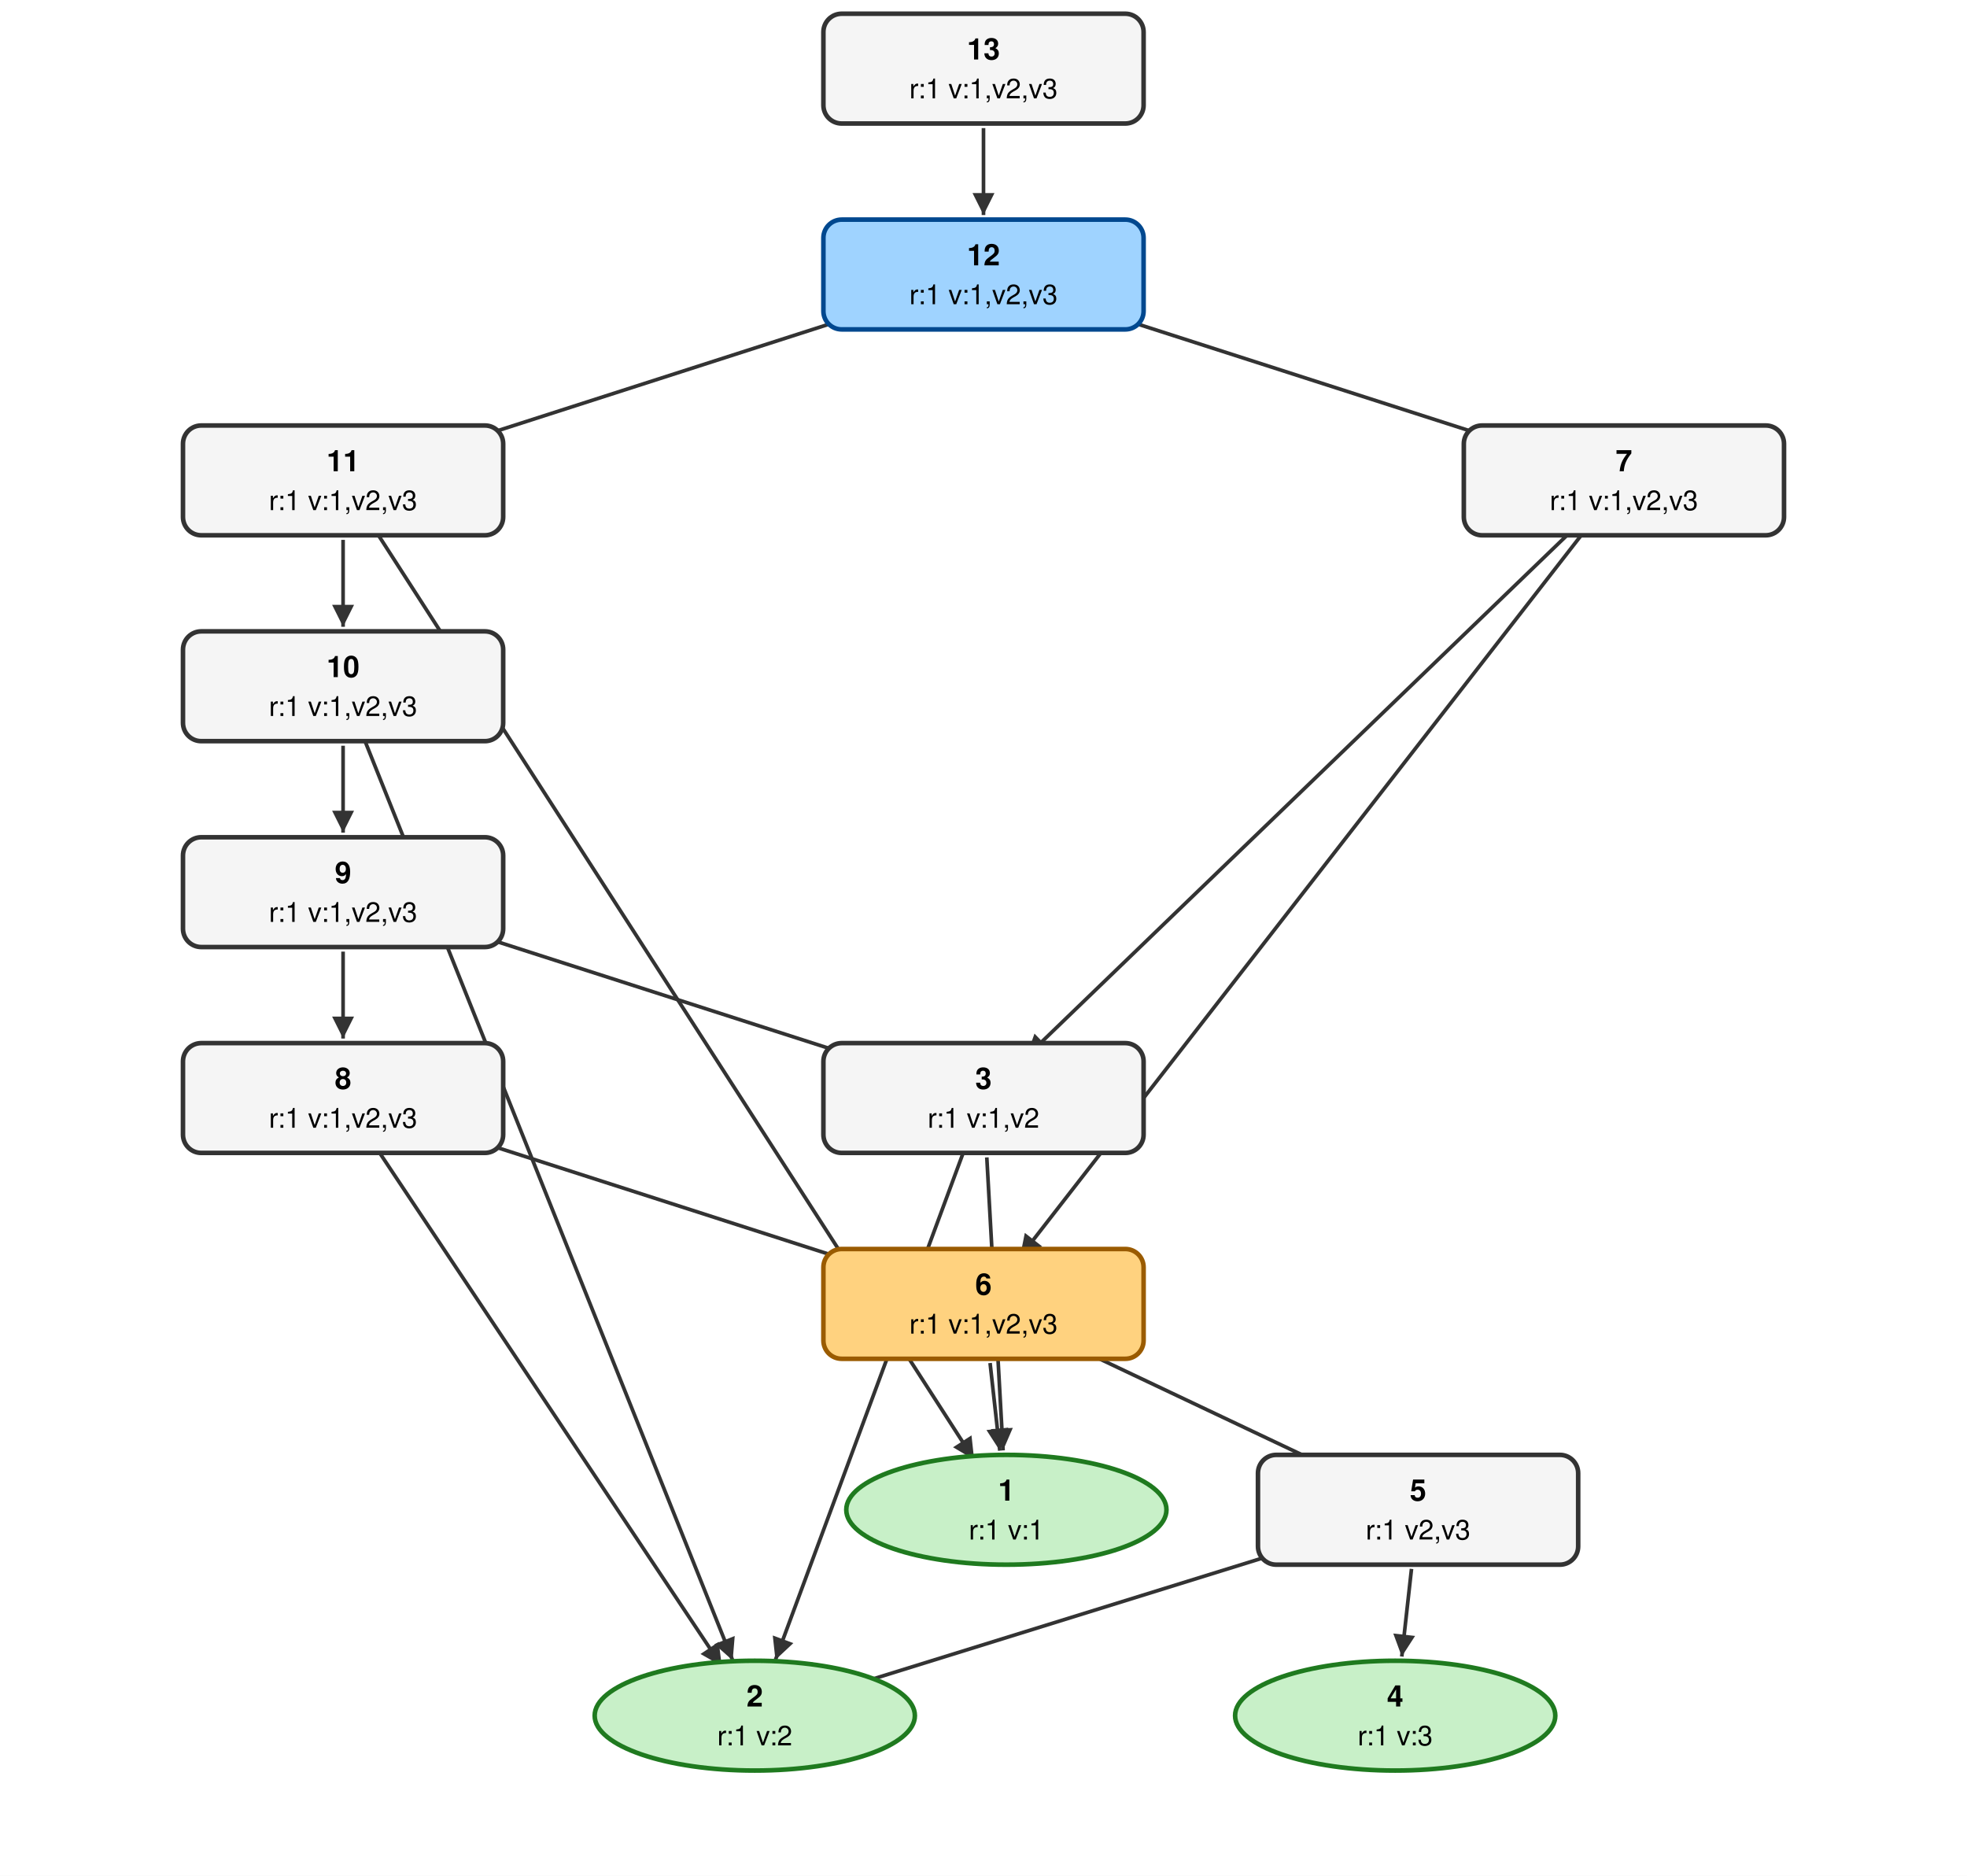
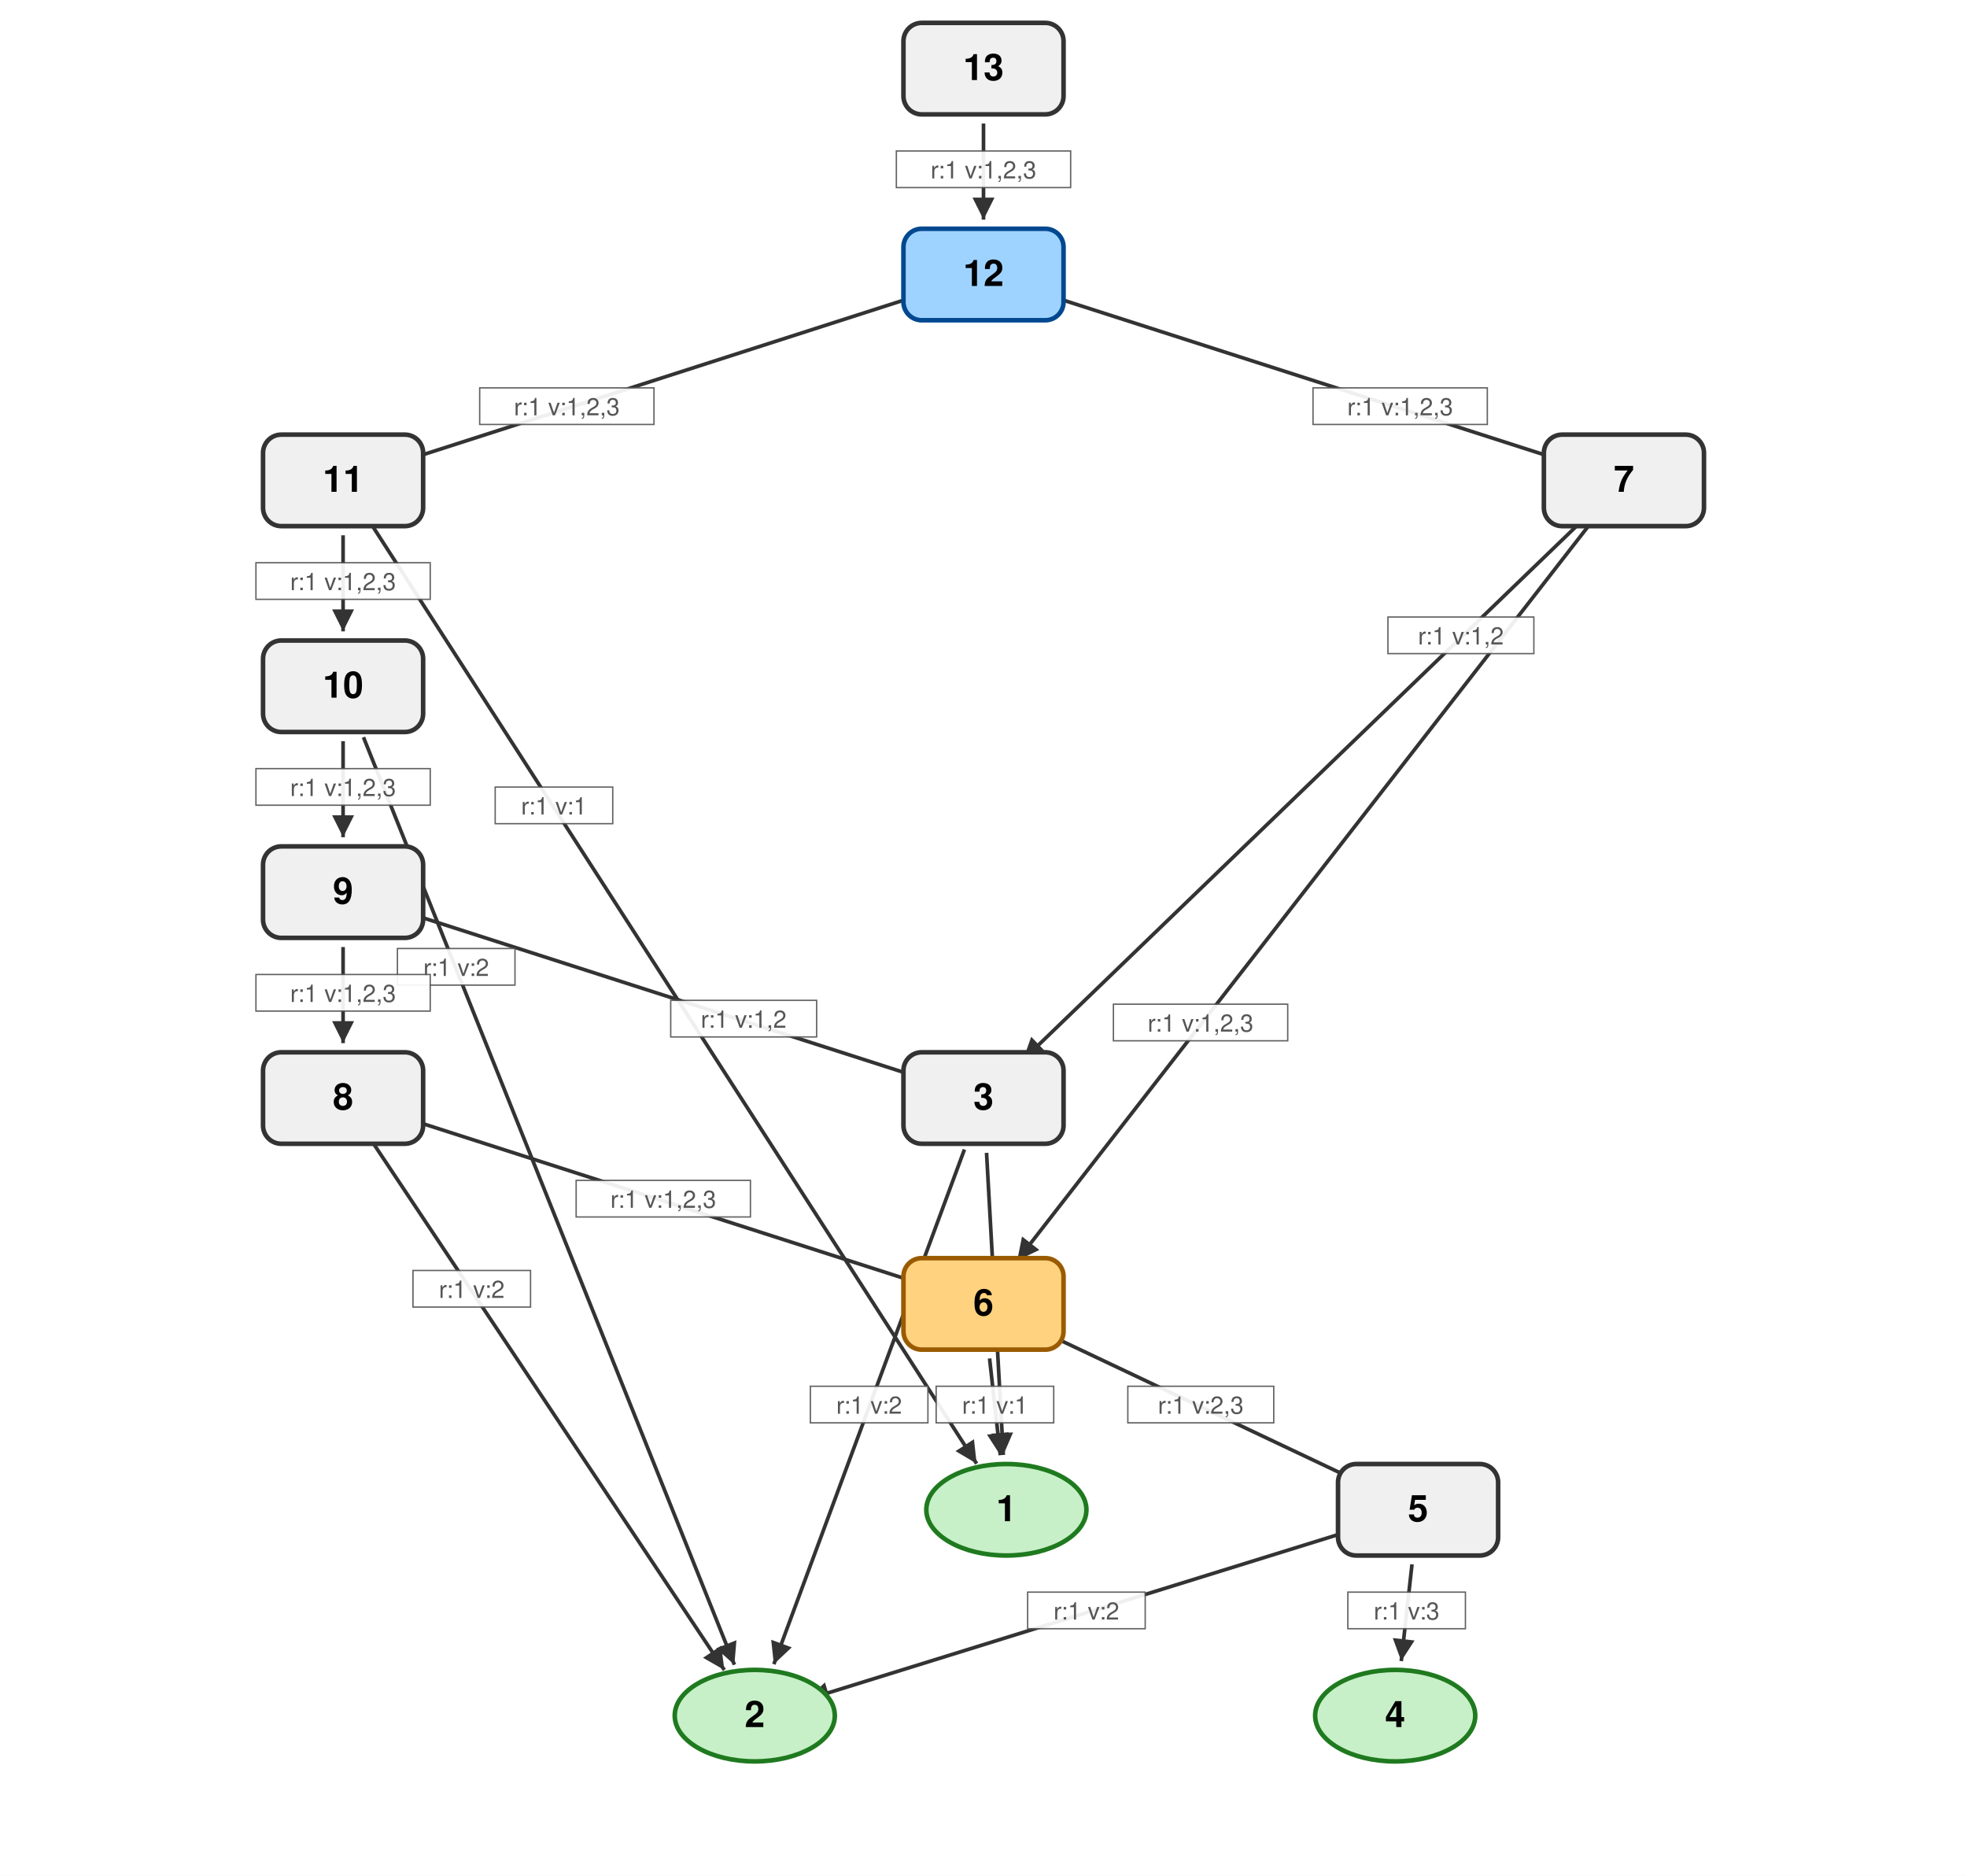
<svg xmlns="http://www.w3.org/2000/svg" viewBox="0 0 860 820" width="860" height="820" font-family="Helvetica,Arial,sans-serif">
  <rect x="0" y="0" width="860" height="820" fill="#ffffff" />
  <defs>
    <marker id="arrow" markerWidth="8" markerHeight="8" refX="6" refY="3" orient="auto" markerUnits="strokeWidth">
      <path d="M0,0 L6,3 L0,6 Z" fill="#333333" />
    </marker>
-     <marker id="arrowPurple" markerWidth="8" markerHeight="8" refX="6" refY="3" orient="auto" markerUnits="strokeWidth">
-       <path d="M0,0 L6,3 L0,6 Z" fill="#7a1fa2" />
-     </marker>
  </defs>
  <g>
-     <line x1="430.0" y1="56.0" x2="430.0" y2="94.0" stroke="#333333" stroke-width="1.6" marker-end="url(#arrow)" />
-     <line x1="454.753" y1="127.956" x2="685.247" y2="202.044" stroke="#333333" stroke-width="1.6" marker-end="url(#arrow)" />
-     <line x1="405.247" y1="127.956" x2="174.753" y2="202.044" stroke="#333333" stroke-width="1.6" marker-end="url(#arrow)" />
-     <line x1="691.284" y1="228.048" x2="448.716" y2="461.952" stroke="#333333" stroke-width="1.6" marker-end="url(#arrow)" />
-     <line x1="694.038" y1="230.523" x2="445.962" y2="549.477" stroke="#333333" stroke-width="1.6" marker-end="url(#arrow)" />
-     <line x1="150.0" y1="236.0" x2="150.0" y2="274.0" stroke="#333333" stroke-width="1.6" marker-end="url(#arrow)" />
-     <line x1="164.084" y1="231.855" x2="425.916" y2="638.145" stroke="#333333" stroke-width="1.6" marker-end="url(#arrow)" />
-     <line x1="159.656" y1="324.14" x2="320.344" y2="725.86" stroke="#333333" stroke-width="1.6" marker-end="url(#arrow)" />
-     <line x1="150.0" y1="326.0" x2="150.0" y2="364.0" stroke="#333333" stroke-width="1.6" marker-end="url(#arrow)" />
-     <line x1="150.0" y1="416.0" x2="150.0" y2="454.0" stroke="#333333" stroke-width="1.6" marker-end="url(#arrow)" />
-     <line x1="174.753" y1="397.956" x2="405.247" y2="472.044" stroke="#333333" stroke-width="1.6" marker-end="url(#arrow)" />
-     <line x1="164.422" y1="501.633" x2="315.578" y2="728.367" stroke="#333333" stroke-width="1.6" marker-end="url(#arrow)" />
-     <line x1="174.753" y1="487.956" x2="405.247" y2="562.044" stroke="#333333" stroke-width="1.6" marker-end="url(#arrow)" />
-     <line x1="432.871" y1="595.841" x2="437.129" y2="634.159" stroke="#333333" stroke-width="1.6" marker-end="url(#arrow)" />
-     <line x1="453.497" y1="581.13" x2="596.503" y2="648.87" stroke="#333333" stroke-width="1.6" marker-end="url(#arrow)" />
-     <line x1="431.442" y1="505.96" x2="438.558" y2="634.04" stroke="#333333" stroke-width="1.6" marker-end="url(#arrow)" />
-     <line x1="420.97" y1="504.381" x2="339.03" y2="725.619" stroke="#333333" stroke-width="1.6" marker-end="url(#arrow)" />
-     <line x1="595.168" y1="667.706" x2="354.832" y2="742.294" stroke="#333333" stroke-width="1.6" marker-end="url(#arrow)" />
-     <line x1="617.129" y1="685.841" x2="612.871" y2="724.159" stroke="#333333" stroke-width="1.6" marker-end="url(#arrow)" />
-     <ellipse cx="440" cy="660" rx="70" ry="24" fill="#c8f0c8" stroke="#1f7a1f" stroke-width="2" />
-     <text x="440" y="656" text-anchor="middle" font-family="Helvetica,Arial,sans-serif" font-size="13" font-weight="600" fill="#000000">1</text>
-     <text x="440" y="673" text-anchor="middle" font-family="Helvetica,Arial,sans-serif" font-size="12" fill="#000000">r:1 v:1</text>
-     <ellipse cx="330" cy="750" rx="70" ry="24" fill="#c8f0c8" stroke="#1f7a1f" stroke-width="2" />
-     <text x="330" y="746" text-anchor="middle" font-family="Helvetica,Arial,sans-serif" font-size="13" font-weight="600" fill="#000000">2</text>
-     <text x="330" y="763" text-anchor="middle" font-family="Helvetica,Arial,sans-serif" font-size="12" fill="#000000">r:1 v:2</text>
-     <rect x="360" y="456" width="140" height="48" rx="8" ry="8" fill="#f5f5f5" stroke="#333333" stroke-width="2" />
-     <text x="430" y="476" text-anchor="middle" font-family="Helvetica,Arial,sans-serif" font-size="13" font-weight="600" fill="#000000">3</text>
-     <text x="430" y="493" text-anchor="middle" font-family="Helvetica,Arial,sans-serif" font-size="12" fill="#000000">r:1 v:1,v2</text>
-     <ellipse cx="610" cy="750" rx="70" ry="24" fill="#c8f0c8" stroke="#1f7a1f" stroke-width="2" />
-     <text x="610" y="746" text-anchor="middle" font-family="Helvetica,Arial,sans-serif" font-size="13" font-weight="600" fill="#000000">4</text>
-     <text x="610" y="763" text-anchor="middle" font-family="Helvetica,Arial,sans-serif" font-size="12" fill="#000000">r:1 v:3</text>
-     <rect x="550" y="636" width="140" height="48" rx="8" ry="8" fill="#f5f5f5" stroke="#333333" stroke-width="2" />
-     <text x="620" y="656" text-anchor="middle" font-family="Helvetica,Arial,sans-serif" font-size="13" font-weight="600" fill="#000000">5</text>
-     <text x="620" y="673" text-anchor="middle" font-family="Helvetica,Arial,sans-serif" font-size="12" fill="#000000">r:1 v2,v3</text>
-     <rect x="360" y="546" width="140" height="48" rx="8" ry="8" fill="#ffd27f" stroke="#9a5b00" stroke-width="2" />
-     <text x="430" y="566" text-anchor="middle" font-family="Helvetica,Arial,sans-serif" font-size="13" font-weight="600" fill="#000000">6</text>
-     <text x="430" y="583" text-anchor="middle" font-family="Helvetica,Arial,sans-serif" font-size="12" fill="#000000">r:1 v:1,v2,v3</text>
-     <rect x="640" y="186" width="140" height="48" rx="8" ry="8" fill="#f5f5f5" stroke="#333333" stroke-width="2" />
-     <text x="710" y="206" text-anchor="middle" font-family="Helvetica,Arial,sans-serif" font-size="13" font-weight="600" fill="#000000">7</text>
-     <text x="710" y="223" text-anchor="middle" font-family="Helvetica,Arial,sans-serif" font-size="12" fill="#000000">r:1 v:1,v2,v3</text>
-     <rect x="80" y="456" width="140" height="48" rx="8" ry="8" fill="#f5f5f5" stroke="#333333" stroke-width="2" />
-     <text x="150" y="476" text-anchor="middle" font-family="Helvetica,Arial,sans-serif" font-size="13" font-weight="600" fill="#000000">8</text>
-     <text x="150" y="493" text-anchor="middle" font-family="Helvetica,Arial,sans-serif" font-size="12" fill="#000000">r:1 v:1,v2,v3</text>
-     <rect x="80" y="366" width="140" height="48" rx="8" ry="8" fill="#f5f5f5" stroke="#333333" stroke-width="2" />
-     <text x="150" y="386" text-anchor="middle" font-family="Helvetica,Arial,sans-serif" font-size="13" font-weight="600" fill="#000000">9</text>
-     <text x="150" y="403" text-anchor="middle" font-family="Helvetica,Arial,sans-serif" font-size="12" fill="#000000">r:1 v:1,v2,v3</text>
-     <rect x="80" y="276" width="140" height="48" rx="8" ry="8" fill="#f5f5f5" stroke="#333333" stroke-width="2" />
-     <text x="150" y="296" text-anchor="middle" font-family="Helvetica,Arial,sans-serif" font-size="13" font-weight="600" fill="#000000">10</text>
-     <text x="150" y="313" text-anchor="middle" font-family="Helvetica,Arial,sans-serif" font-size="12" fill="#000000">r:1 v:1,v2,v3</text>
-     <rect x="80" y="186" width="140" height="48" rx="8" ry="8" fill="#f5f5f5" stroke="#333333" stroke-width="2" />
-     <text x="150" y="206" text-anchor="middle" font-family="Helvetica,Arial,sans-serif" font-size="13" font-weight="600" fill="#000000">11</text>
-     <text x="150" y="223" text-anchor="middle" font-family="Helvetica,Arial,sans-serif" font-size="12" fill="#000000">r:1 v:1,v2,v3</text>
-     <rect x="360" y="96" width="140" height="48" rx="8" ry="8" fill="#9fd3ff" stroke="#00488f" stroke-width="2" />
-     <text x="430" y="116" text-anchor="middle" font-family="Helvetica,Arial,sans-serif" font-size="13" font-weight="600" fill="#000000">12</text>
-     <text x="430" y="133" text-anchor="middle" font-family="Helvetica,Arial,sans-serif" font-size="12" fill="#000000">r:1 v:1,v2,v3</text>
-     <rect x="360" y="6" width="140" height="48" rx="8" ry="8" fill="#f5f5f5" stroke="#333333" stroke-width="2" />
-     <text x="430" y="26" text-anchor="middle" font-family="Helvetica,Arial,sans-serif" font-size="13" font-weight="600" fill="#000000">13</text>
-     <text x="430" y="43" text-anchor="middle" font-family="Helvetica,Arial,sans-serif" font-size="12" fill="#000000">r:1 v:1,v2,v3</text>
+     <line x1="430.0" y1="54.0" x2="430.0" y2="96.0" stroke="#333333" stroke-width="1.6" marker-end="url(#arrow)" />
+     <line x1="452.849" y1="127.344" x2="687.151" y2="202.656" stroke="#333333" stroke-width="1.6" marker-end="url(#arrow)" />
+     <line x1="407.151" y1="127.344" x2="172.849" y2="202.656" stroke="#333333" stroke-width="1.6" marker-end="url(#arrow)" />
+     <line x1="692.724" y1="226.659" x2="447.276" y2="463.341" stroke="#333333" stroke-width="1.6" marker-end="url(#arrow)" />
+     <line x1="695.265" y1="228.944" x2="444.735" y2="551.056" stroke="#333333" stroke-width="1.6" marker-end="url(#arrow)" />
+     <line x1="150.0" y1="234.0" x2="150.0" y2="276.0" stroke="#333333" stroke-width="1.6" marker-end="url(#arrow)" />
+     <line x1="163.001" y1="230.174" x2="426.999" y2="639.826" stroke="#333333" stroke-width="1.6" marker-end="url(#arrow)" />
+     <line x1="158.913" y1="322.283" x2="321.087" y2="727.717" stroke="#333333" stroke-width="1.6" marker-end="url(#arrow)" />
+     <line x1="150.0" y1="324.0" x2="150.0" y2="366.0" stroke="#333333" stroke-width="1.6" marker-end="url(#arrow)" />
+     <line x1="150.0" y1="414.0" x2="150.0" y2="456.0" stroke="#333333" stroke-width="1.6" marker-end="url(#arrow)" />
+     <line x1="172.849" y1="397.344" x2="407.151" y2="472.656" stroke="#333333" stroke-width="1.6" marker-end="url(#arrow)" />
+     <line x1="163.313" y1="499.969" x2="316.687" y2="730.031" stroke="#333333" stroke-width="1.6" marker-end="url(#arrow)" />
+     <line x1="172.849" y1="487.344" x2="407.151" y2="562.656" stroke="#333333" stroke-width="1.6" marker-end="url(#arrow)" />
+     <line x1="432.65" y1="593.853" x2="437.35" y2="636.147" stroke="#333333" stroke-width="1.6" marker-end="url(#arrow)" />
+     <line x1="451.69" y1="580.274" x2="598.31" y2="649.726" stroke="#333333" stroke-width="1.6" marker-end="url(#arrow)" />
+     <line x1="431.331" y1="503.963" x2="438.669" y2="636.037" stroke="#333333" stroke-width="1.6" marker-end="url(#arrow)" />
+     <line x1="421.664" y1="502.506" x2="338.336" y2="727.494" stroke="#333333" stroke-width="1.6" marker-end="url(#arrow)" />
+     <line x1="597.078" y1="667.114" x2="352.922" y2="742.886" stroke="#333333" stroke-width="1.6" marker-end="url(#arrow)" />
+     <line x1="617.35" y1="683.853" x2="612.65" y2="726.147" stroke="#333333" stroke-width="1.6" marker-end="url(#arrow)" />
+     <rect x="391.9" y="66.0" width="76.2" height="16" fill="#ffffff" opacity="0.92" stroke="#555555" stroke-width="0.6" />
+     <text x="430.0" y="78.0" text-anchor="middle" font-family="Helvetica,Arial,sans-serif" font-size="10.5" fill="#555555">r:1 v:1,2,3</text>
+     <rect x="574.074" y="169.556" width="76.2" height="16" fill="#ffffff" opacity="0.92" stroke="#555555" stroke-width="0.6" />
+     <text x="612.174" y="181.556" text-anchor="middle" font-family="Helvetica,Arial,sans-serif" font-size="10.5" fill="#555555">r:1 v:1,2,3</text>
+     <rect x="209.726" y="169.556" width="76.2" height="16" fill="#ffffff" opacity="0.92" stroke="#555555" stroke-width="0.6" />
+     <text x="247.826" y="181.556" text-anchor="middle" font-family="Helvetica,Arial,sans-serif" font-size="10.5" fill="#555555">r:1 v:1,2,3</text>
+     <rect x="606.825" y="269.729" width="63.8" height="16" fill="#ffffff" opacity="0.92" stroke="#555555" stroke-width="0.6" />
+     <text x="638.725" y="281.729" text-anchor="middle" font-family="Helvetica,Arial,sans-serif" font-size="10.5" fill="#555555">r:1 v:1,2</text>
+     <rect x="486.804" y="438.98" width="76.2" height="16" fill="#ffffff" opacity="0.92" stroke="#555555" stroke-width="0.6" />
+     <text x="524.904" y="450.98" text-anchor="middle" font-family="Helvetica,Arial,sans-serif" font-size="10.5" fill="#555555">r:1 v:1,2,3</text>
+     <rect x="111.9" y="246.0" width="76.2" height="16" fill="#ffffff" opacity="0.92" stroke="#555555" stroke-width="0.6" />
+     <text x="150.0" y="258.0" text-anchor="middle" font-family="Helvetica,Arial,sans-serif" font-size="10.5" fill="#555555">r:1 v:1,2,3</text>
+     <rect x="216.5" y="344.069" width="51.4" height="16" fill="#ffffff" opacity="0.92" stroke="#555555" stroke-width="0.6" />
+     <text x="242.2" y="356.069" text-anchor="middle" font-family="Helvetica,Arial,sans-serif" font-size="10.5" fill="#555555">r:1 v:1</text>
+     <rect x="173.757" y="414.642" width="51.4" height="16" fill="#ffffff" opacity="0.92" stroke="#555555" stroke-width="0.6" />
+     <text x="199.457" y="426.642" text-anchor="middle" font-family="Helvetica,Arial,sans-serif" font-size="10.5" fill="#555555">r:1 v:2</text>
+     <rect x="111.9" y="336.0" width="76.2" height="16" fill="#ffffff" opacity="0.92" stroke="#555555" stroke-width="0.6" />
+     <text x="150.0" y="348.0" text-anchor="middle" font-family="Helvetica,Arial,sans-serif" font-size="10.5" fill="#555555">r:1 v:1,2,3</text>
+     <rect x="111.9" y="426.0" width="76.2" height="16" fill="#ffffff" opacity="0.92" stroke="#555555" stroke-width="0.6" />
+     <text x="150.0" y="438.0" text-anchor="middle" font-family="Helvetica,Arial,sans-serif" font-size="10.5" fill="#555555">r:1 v:1,2,3</text>
+     <rect x="293.245" y="437.297" width="63.8" height="16" fill="#ffffff" opacity="0.92" stroke="#555555" stroke-width="0.6" />
+     <text x="325.145" y="449.297" text-anchor="middle" font-family="Helvetica,Arial,sans-serif" font-size="10.5" fill="#555555">r:1 v:1,2</text>
+     <rect x="180.558" y="555.386" width="51.4" height="16" fill="#ffffff" opacity="0.92" stroke="#555555" stroke-width="0.6" />
+     <text x="206.258" y="567.386" text-anchor="middle" font-family="Helvetica,Arial,sans-serif" font-size="10.5" fill="#555555">r:1 v:2</text>
+     <rect x="251.9" y="516.0" width="76.2" height="16" fill="#ffffff" opacity="0.92" stroke="#555555" stroke-width="0.6" />
+     <text x="290.0" y="528.0" text-anchor="middle" font-family="Helvetica,Arial,sans-serif" font-size="10.5" fill="#555555">r:1 v:1,2,3</text>
+     <rect x="409.3" y="606.0" width="51.4" height="16" fill="#ffffff" opacity="0.92" stroke="#555555" stroke-width="0.6" />
+     <text x="435.0" y="618.0" text-anchor="middle" font-family="Helvetica,Arial,sans-serif" font-size="10.5" fill="#555555">r:1 v:1</text>
+     <rect x="493.1" y="606.0" width="63.8" height="16" fill="#ffffff" opacity="0.92" stroke="#555555" stroke-width="0.6" />
+     <text x="525.0" y="618.0" text-anchor="middle" font-family="Helvetica,Arial,sans-serif" font-size="10.5" fill="#555555">r:1 v:2,3</text>
+     <rect x="409.3" y="561.0" width="51.4" height="16" fill="#ffffff" opacity="0.92" stroke="#555555" stroke-width="0.6" />
+     <text x="435.0" y="573.0" text-anchor="middle" font-family="Helvetica,Arial,sans-serif" font-size="10.5" fill="#555555">r:1 v:1</text>
+     <rect x="354.3" y="606.0" width="51.4" height="16" fill="#ffffff" opacity="0.92" stroke="#555555" stroke-width="0.6" />
+     <text x="380.0" y="618.0" text-anchor="middle" font-family="Helvetica,Arial,sans-serif" font-size="10.5" fill="#555555">r:1 v:2</text>
+     <rect x="449.3" y="696.0" width="51.4" height="16" fill="#ffffff" opacity="0.92" stroke="#555555" stroke-width="0.6" />
+     <text x="475.0" y="708.0" text-anchor="middle" font-family="Helvetica,Arial,sans-serif" font-size="10.5" fill="#555555">r:1 v:2</text>
+     <rect x="589.3" y="696.0" width="51.4" height="16" fill="#ffffff" opacity="0.92" stroke="#555555" stroke-width="0.6" />
+     <text x="615.0" y="708.0" text-anchor="middle" font-family="Helvetica,Arial,sans-serif" font-size="10.5" fill="#555555">r:1 v:3</text>
+     <ellipse cx="440" cy="660" rx="35" ry="20" fill="#c8f0c8" stroke="#1f7a1f" stroke-width="2" />
+     <text x="440" y="665" text-anchor="middle" font-family="Helvetica,Arial,sans-serif" font-size="16" font-weight="700" fill="#000000">1</text>
+     <ellipse cx="330" cy="750" rx="35" ry="20" fill="#c8f0c8" stroke="#1f7a1f" stroke-width="2" />
+     <text x="330" y="755" text-anchor="middle" font-family="Helvetica,Arial,sans-serif" font-size="16" font-weight="700" fill="#000000">2</text>
+     <rect x="395" y="460" width="70" height="40" rx="8" ry="8" fill="#f0f0f0" stroke="#333333" stroke-width="2" />
+     <text x="430" y="485" text-anchor="middle" font-family="Helvetica,Arial,sans-serif" font-size="16" font-weight="700" fill="#000000">3</text>
+     <ellipse cx="610" cy="750" rx="35" ry="20" fill="#c8f0c8" stroke="#1f7a1f" stroke-width="2" />
+     <text x="610" y="755" text-anchor="middle" font-family="Helvetica,Arial,sans-serif" font-size="16" font-weight="700" fill="#000000">4</text>
+     <rect x="585" y="640" width="70" height="40" rx="8" ry="8" fill="#f0f0f0" stroke="#333333" stroke-width="2" />
+     <text x="620" y="665" text-anchor="middle" font-family="Helvetica,Arial,sans-serif" font-size="16" font-weight="700" fill="#000000">5</text>
+     <rect x="395" y="550" width="70" height="40" rx="8" ry="8" fill="#ffd27f" stroke="#9a5b00" stroke-width="2" />
+     <text x="430" y="575" text-anchor="middle" font-family="Helvetica,Arial,sans-serif" font-size="16" font-weight="700" fill="#000000">6</text>
+     <rect x="675" y="190" width="70" height="40" rx="8" ry="8" fill="#f0f0f0" stroke="#333333" stroke-width="2" />
+     <text x="710" y="215" text-anchor="middle" font-family="Helvetica,Arial,sans-serif" font-size="16" font-weight="700" fill="#000000">7</text>
+     <rect x="115" y="460" width="70" height="40" rx="8" ry="8" fill="#f0f0f0" stroke="#333333" stroke-width="2" />
+     <text x="150" y="485" text-anchor="middle" font-family="Helvetica,Arial,sans-serif" font-size="16" font-weight="700" fill="#000000">8</text>
+     <rect x="115" y="370" width="70" height="40" rx="8" ry="8" fill="#f0f0f0" stroke="#333333" stroke-width="2" />
+     <text x="150" y="395" text-anchor="middle" font-family="Helvetica,Arial,sans-serif" font-size="16" font-weight="700" fill="#000000">9</text>
+     <rect x="115" y="280" width="70" height="40" rx="8" ry="8" fill="#f0f0f0" stroke="#333333" stroke-width="2" />
+     <text x="150" y="305" text-anchor="middle" font-family="Helvetica,Arial,sans-serif" font-size="16" font-weight="700" fill="#000000">10</text>
+     <rect x="115" y="190" width="70" height="40" rx="8" ry="8" fill="#f0f0f0" stroke="#333333" stroke-width="2" />
+     <text x="150" y="215" text-anchor="middle" font-family="Helvetica,Arial,sans-serif" font-size="16" font-weight="700" fill="#000000">11</text>
+     <rect x="395" y="100" width="70" height="40" rx="8" ry="8" fill="#9fd3ff" stroke="#00488f" stroke-width="2" />
+     <text x="430" y="125" text-anchor="middle" font-family="Helvetica,Arial,sans-serif" font-size="16" font-weight="700" fill="#000000">12</text>
+     <rect x="395" y="10" width="70" height="40" rx="8" ry="8" fill="#f0f0f0" stroke="#333333" stroke-width="2" />
+     <text x="430" y="35" text-anchor="middle" font-family="Helvetica,Arial,sans-serif" font-size="16" font-weight="700" fill="#000000">13</text>
  </g>
</svg>
